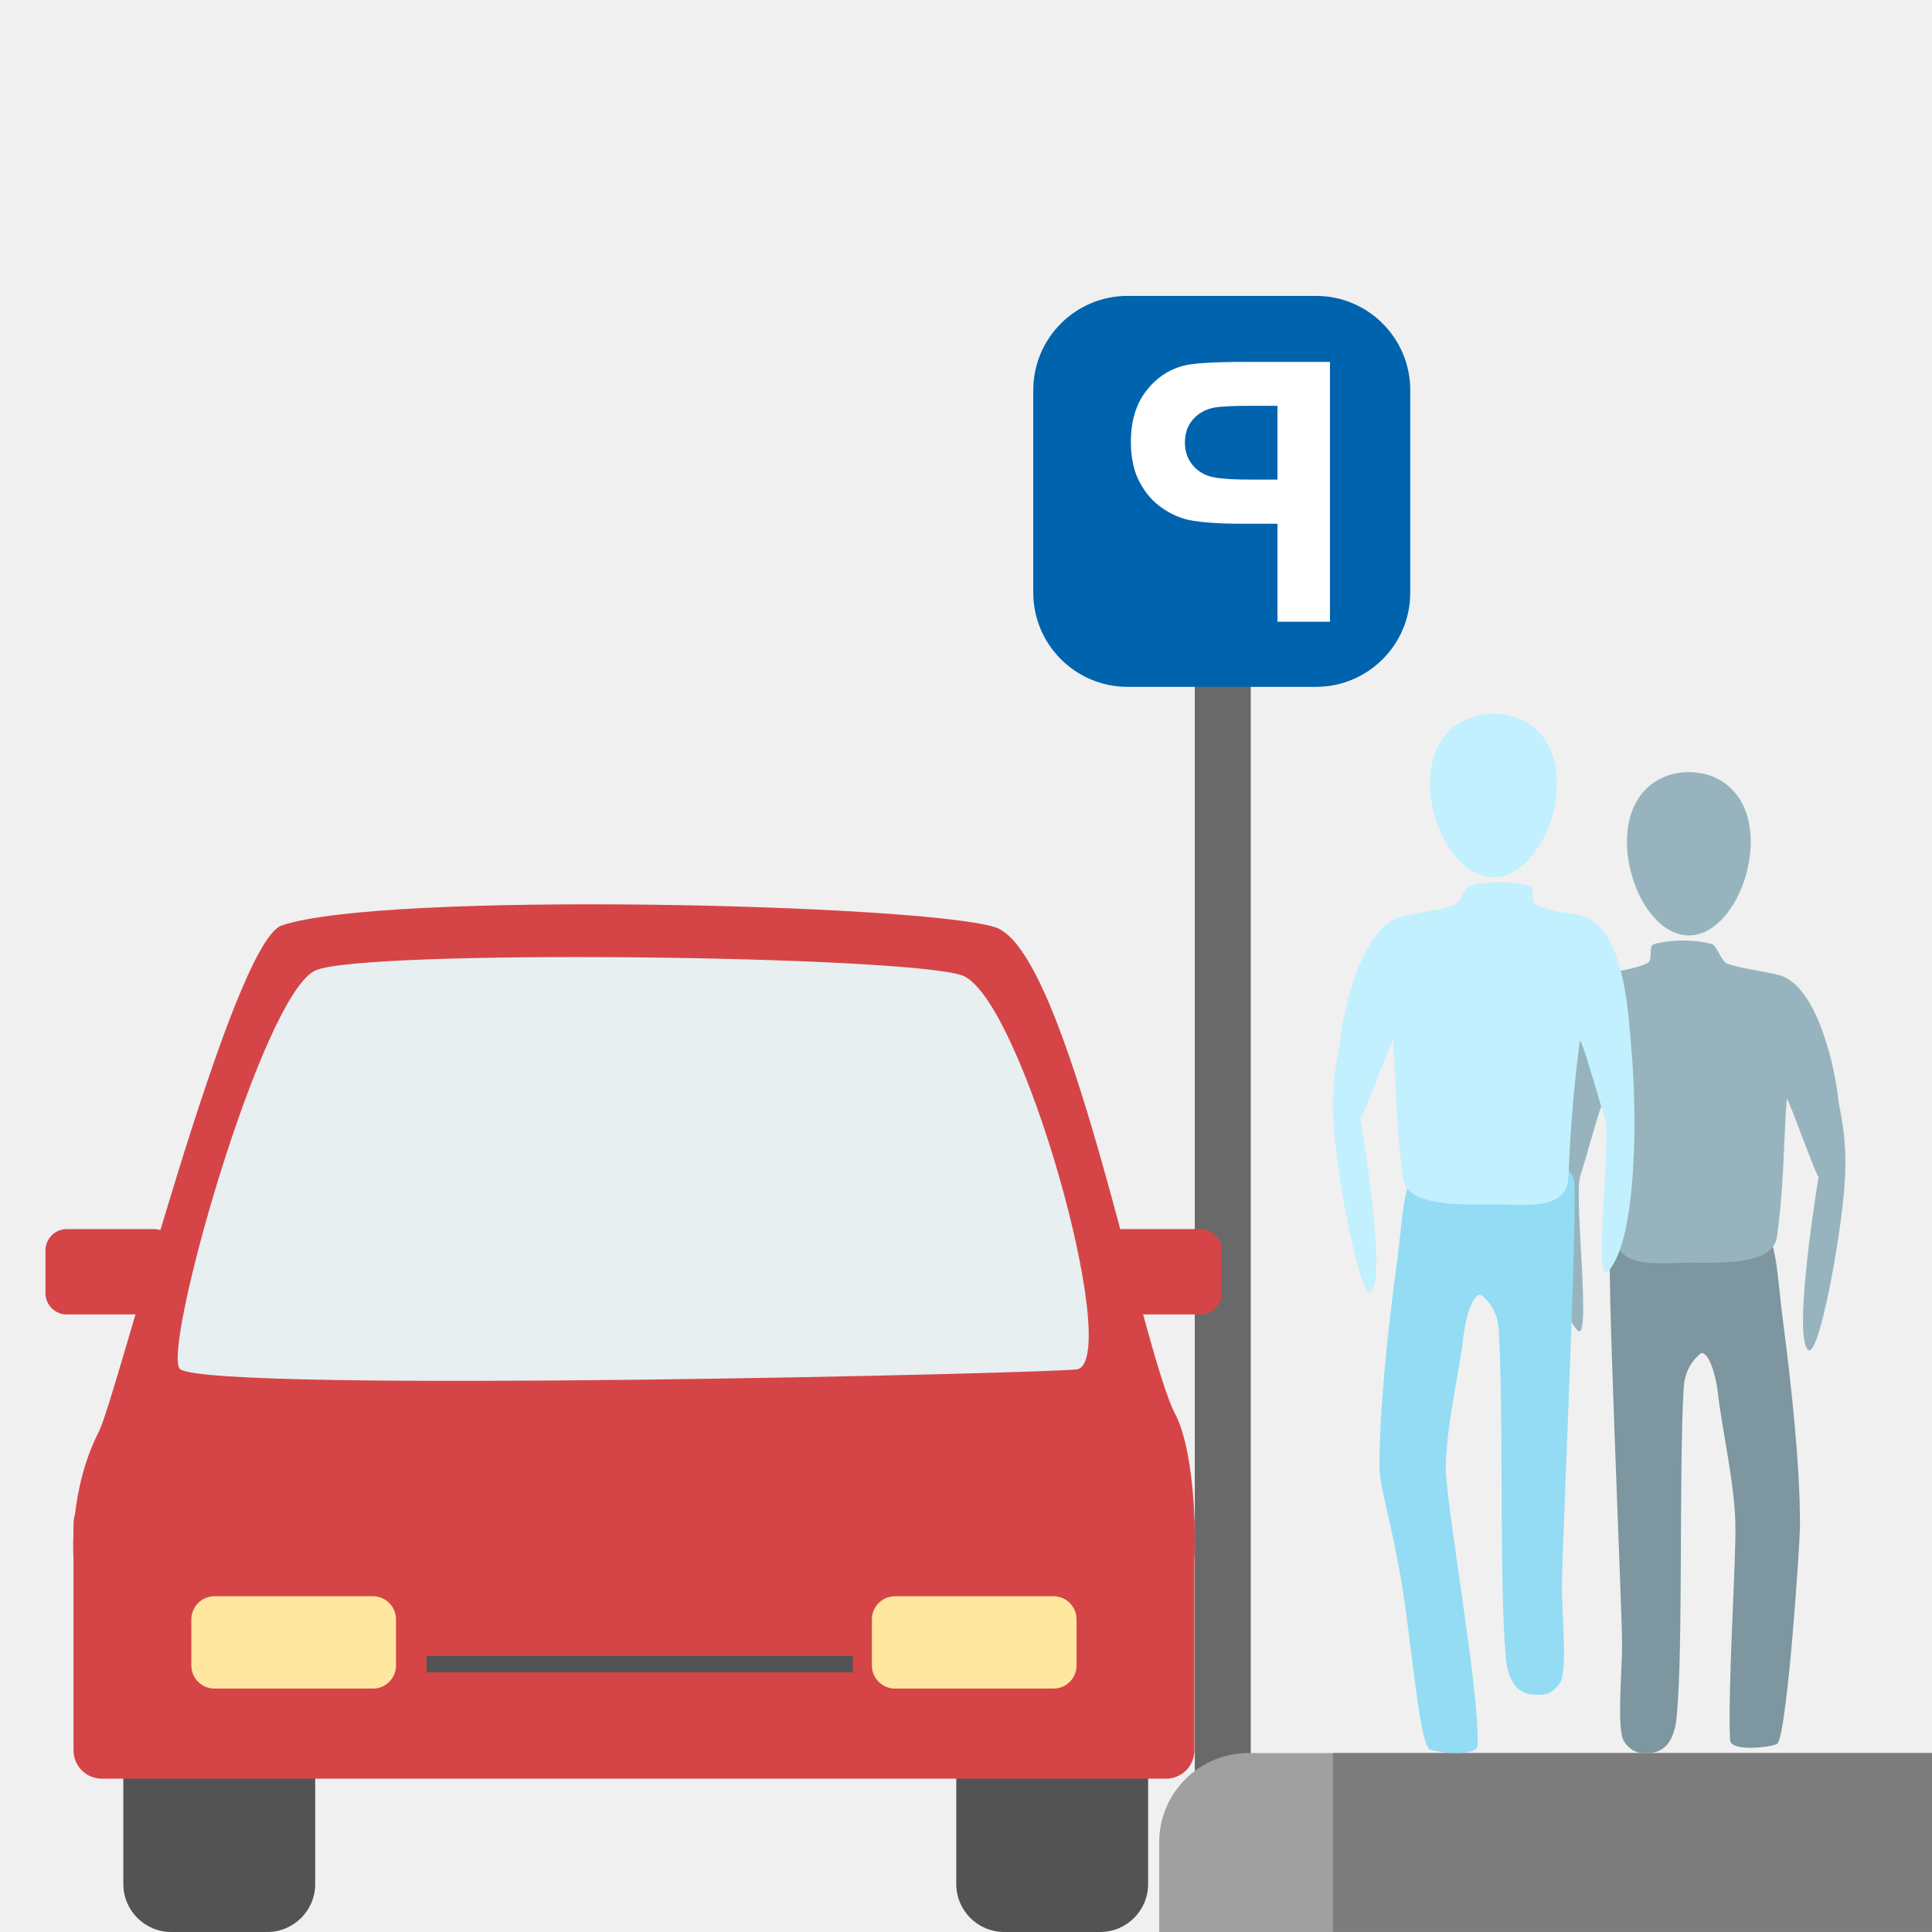
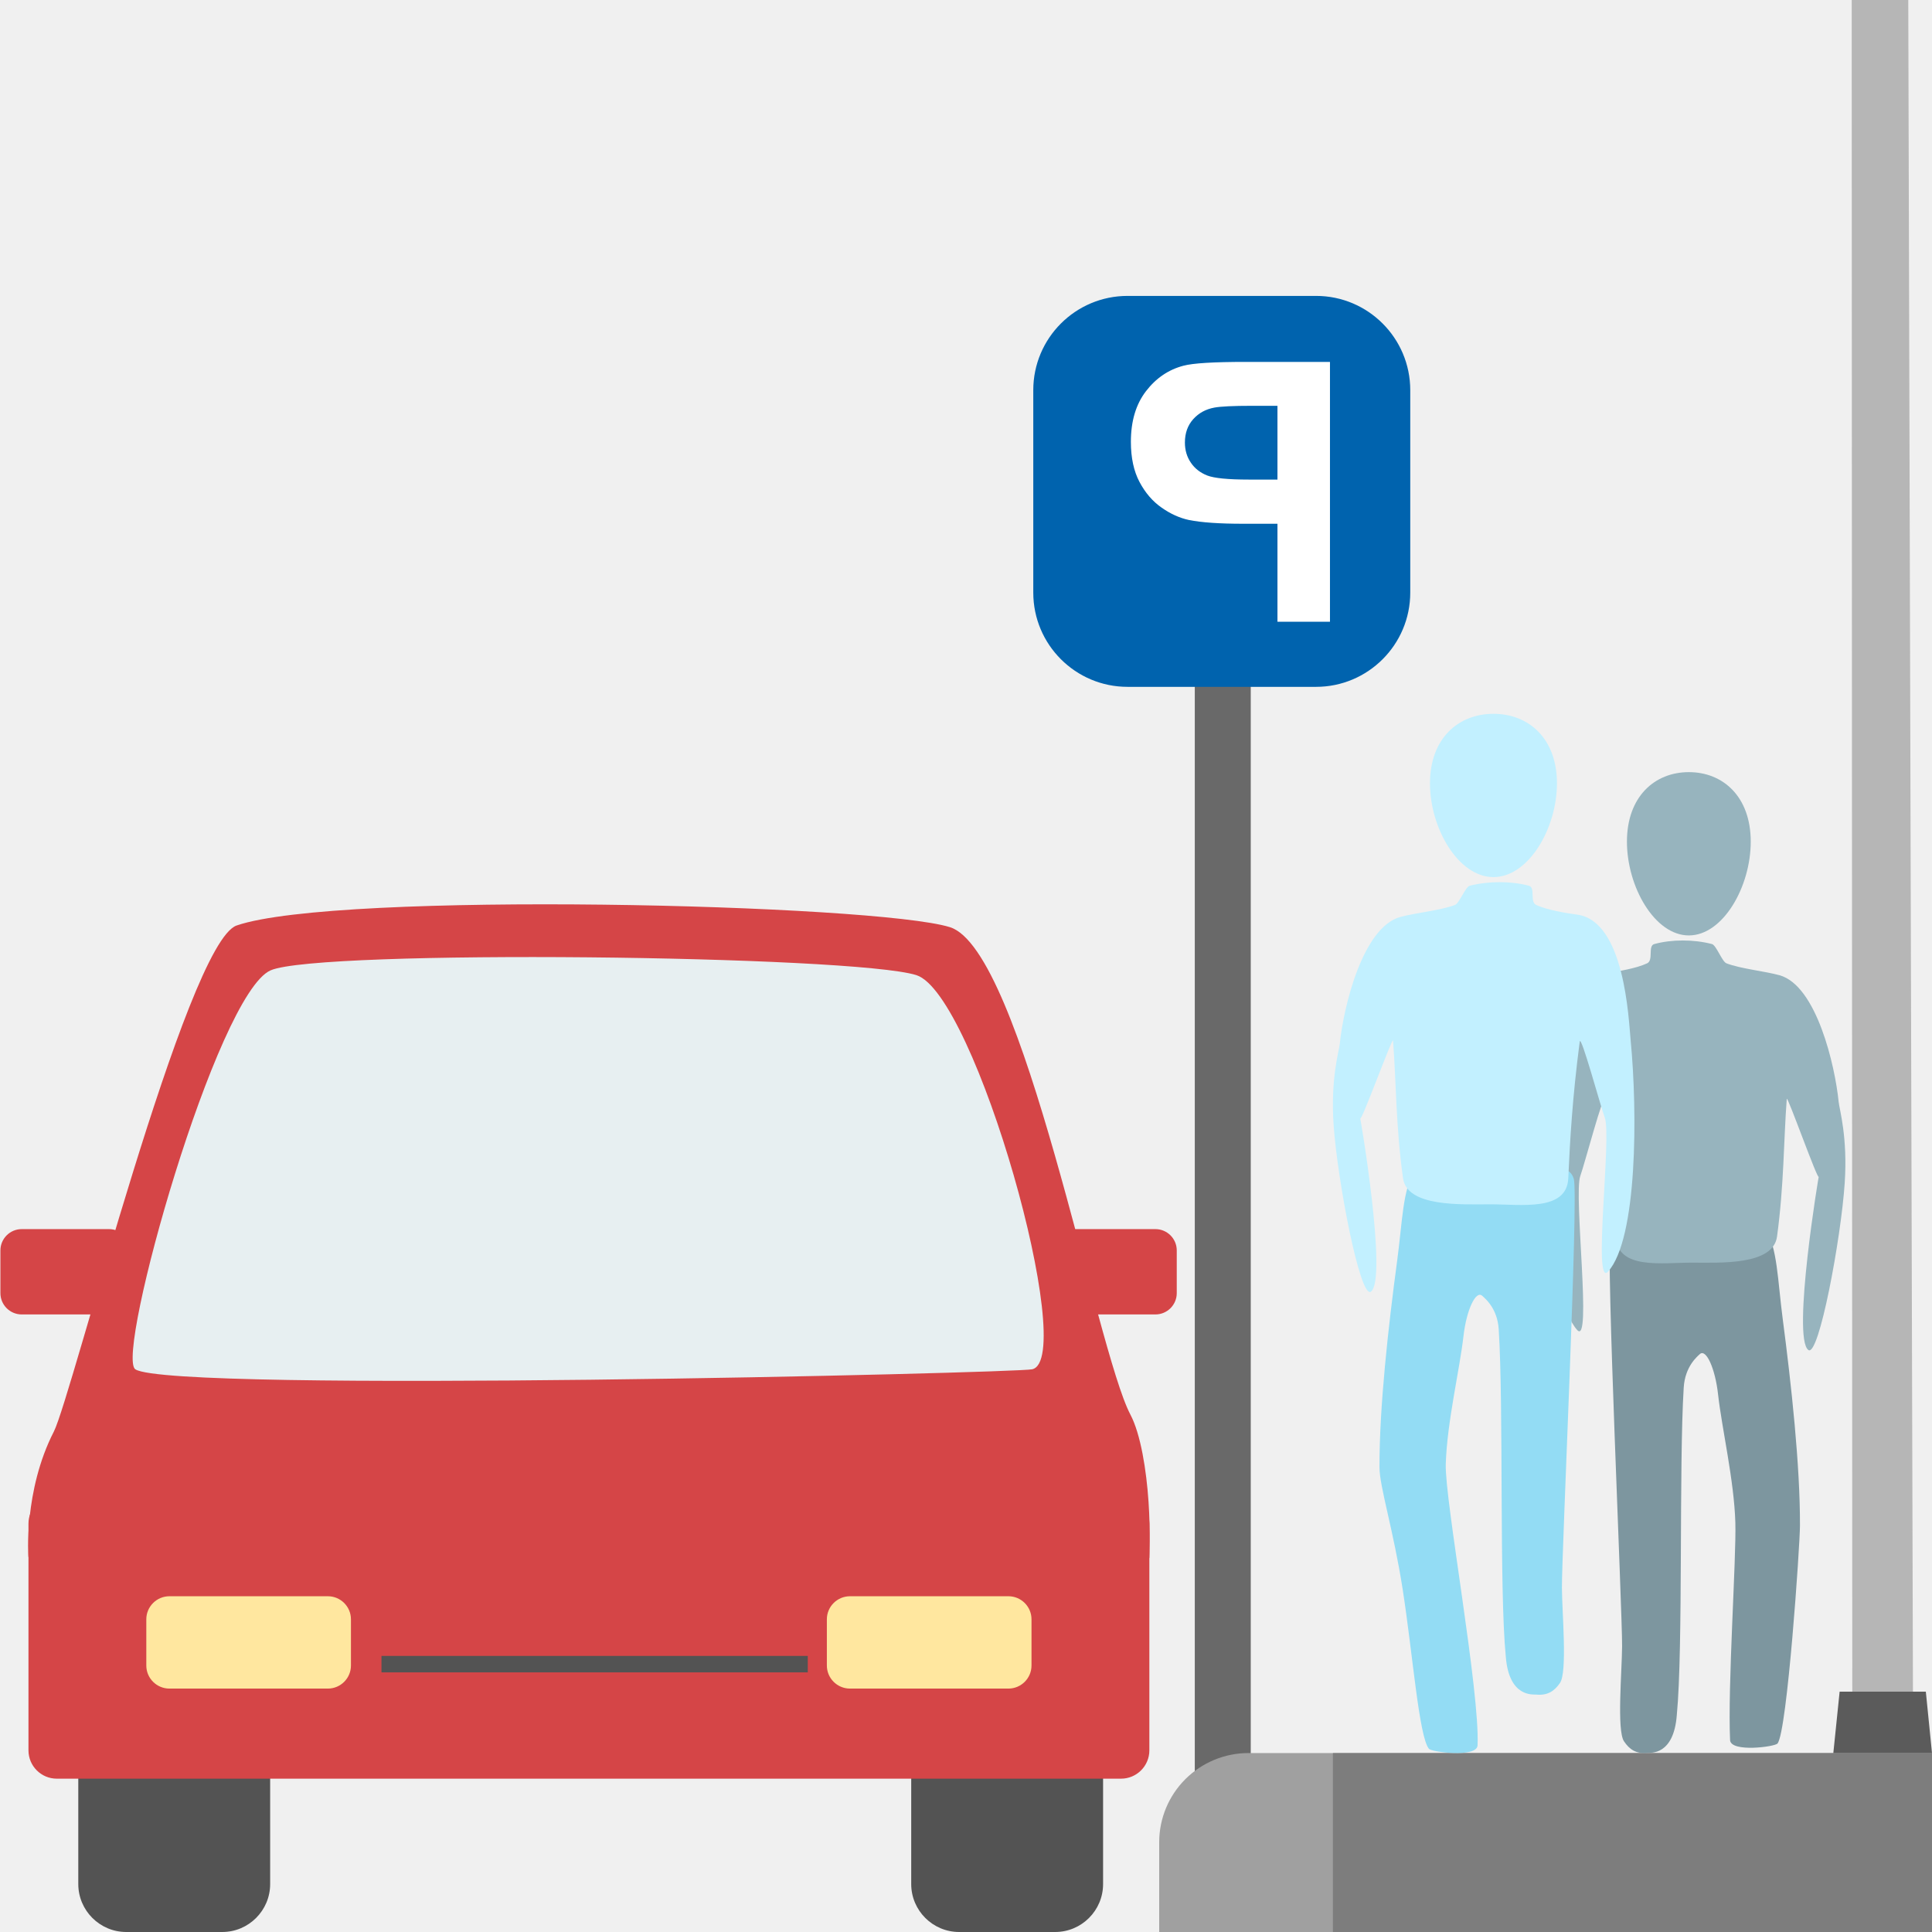
<svg xmlns="http://www.w3.org/2000/svg" width="100%" height="100%" viewBox="0 0 26 26" version="1.1" xml:space="preserve" style="fill-rule:evenodd;clip-rule:evenodd;stroke-linejoin:round;stroke-miterlimit:2;">
  <g transform="matrix(1,0,0,1,13,0)">
    <g id="b">
      <g id="Sidewalk-Parking-Front">
        <g transform="matrix(1,0,0,1,-13,-1.33227e-15)">
          <rect x="16.079" y="8.637" width="0.753" height="15.299" style="fill:rgb(105,105,105);" />
        </g>
        <g transform="matrix(0.8,0,0,1,2.6,-0.690176)">
-           <path d="M26,25.482C26,25.164 25.842,24.859 25.561,24.634C25.279,24.409 24.898,24.282 24.5,24.282C19.91,24.282 6.09,24.282 1.5,24.282C1.102,24.282 0.721,24.409 0.439,24.634C0.158,24.859 -0,25.164 -0,25.482C0,25.772 0,26.69 0,26.69L26,26.69L26,25.482Z" style="fill:rgb(160,160,160);" />
+           <path d="M13,39.69L13,24.282C13,24.282 6.09,24.282 1.5,24.282C1.102,24.282 0.721,24.409 0.439,24.634C0.158,24.859 -0,25.164 -0,25.482C0,25.772 0,39.69 0,39.69L13,39.69Z" style="fill:rgb(160,160,160);" />
        </g>
        <g transform="matrix(0.845328,0,0,1,2.22147,-0.690176)">
-           <rect x="3.213" y="24.282" width="19.087" height="2.408" style="fill:rgb(125,125,125);" />
+           <rect x="3.213" y="24.282" width="9.538" height="15.408" style="fill:rgb(125,125,125);" />
        </g>
        <g transform="matrix(0.538296,0,0,0.538296,2.20049,9.23831)">
          <g transform="matrix(-0.975012,0,0,1,19.9658,1.45571)">
            <g transform="matrix(-0.842726,1.03204e-16,-1.11579e-16,-0.911114,17.3945,27.9104)">
              <path d="M10.977,17.122C10.831,16.699 11.336,6.86 11.329,5.898C11.324,5.198 11.164,3.586 11.387,3.287C11.551,3.067 11.752,2.935 12.108,2.97C12.181,2.977 12.901,2.887 12.994,4.011C13.19,5.854 13.056,10.841 13.204,12.993C13.244,13.579 13.621,13.848 13.692,13.91C13.884,14.074 14.163,13.514 14.249,12.807C14.364,11.876 14.737,10.447 14.775,9.29C14.807,8.312 14.538,4.782 14.615,3.314C14.652,2.979 15.976,3.136 16.058,3.227C16.354,3.556 16.739,8.668 16.741,9.202C16.748,10.845 16.476,13.091 16.218,14.864C16.06,15.945 16.056,16.84 15.692,17.34C15.2,18.016 14.307,17.064 13.25,16.985C12.328,16.916 11.218,17.816 10.977,17.122Z" style="fill:rgb(125,150,159);fill-rule:nonzero;" />
            </g>
            <g transform="matrix(0.842726,0,0,0.842726,8.63844,6.4292)">
              <path d="M-3.674,-1.715C-3.115,-1.857 -2.45,-1.857 -1.918,-1.715C-1.714,-1.66 -1.903,-1.237 -1.701,-1.144C-1.377,-0.995 -0.825,-0.904 -0.486,-0.858C0.923,-0.667 1.038,2.221 1.101,2.879C1.304,4.995 1.306,8.759 0.43,9.732C-0.033,10.247 0.542,5.729 0.333,5.166C0.203,4.817 -0.379,2.663 -0.411,2.912C-0.627,4.567 -0.701,5.851 -0.75,6.962C-0.793,7.955 -2.15,7.735 -3.061,7.736C-3.929,7.737 -5.533,7.821 -5.653,6.962C-5.867,5.43 -5.853,4.119 -5.949,2.879C-5.959,2.742 -6.91,5.358 -6.924,5.185C-6.935,5.048 -6.099,9.975 -6.607,10.328C-6.925,10.549 -7.6,7.024 -7.712,5.378C-7.806,4.009 -7.552,3.197 -7.528,2.967C-7.418,1.888 -6.854,-0.485 -5.729,-0.79C-5.281,-0.911 -4.549,-0.981 -4.113,-1.144C-3.981,-1.194 -3.804,-1.681 -3.674,-1.715Z" style="fill:rgb(151,180,190);fill-rule:nonzero;" />
            </g>
            <g transform="matrix(0.451179,0,0,0.58023,4.54853,0.685696)">
              <path d="M3.518,0C5.46,0 7.036,1.055 7.036,2.996C7.036,4.938 5.46,7.036 3.518,7.036C1.576,7.036 0,4.938 0,2.996C0,1.055 1.576,0 3.518,0Z" style="fill:rgb(151,180,190);" />
            </g>
          </g>
          <g transform="matrix(1,0,0,1,2.96302,-0.00238321)">
            <g transform="matrix(-0.842726,1.03204e-16,-1.11579e-16,-0.911114,17.3945,27.9104)">
              <path d="M10.977,17.122C10.831,16.699 11.336,6.86 11.329,5.898C11.324,5.198 11.164,3.586 11.387,3.287C11.551,3.067 11.752,2.935 12.108,2.97C12.181,2.977 12.901,2.887 12.994,4.011C13.19,5.854 13.056,10.841 13.204,12.993C13.244,13.579 13.621,13.848 13.692,13.91C13.884,14.074 14.163,13.514 14.249,12.807C14.364,11.876 14.737,10.447 14.775,9.29C14.807,8.312 13.755,3.036 13.832,1.568C13.868,1.233 15.193,1.391 15.274,1.481C15.57,1.81 15.754,4.083 16.054,5.862C16.333,7.513 16.739,8.668 16.741,9.202C16.748,10.845 16.476,13.091 16.218,14.864C16.06,15.945 16.056,16.84 15.692,17.34C15.2,18.016 14.307,17.064 13.25,16.985C12.328,16.916 11.218,17.816 10.977,17.122Z" style="fill:rgb(147,220,244);fill-rule:nonzero;" />
            </g>
            <g transform="matrix(0.842726,0,0,0.842726,8.63844,6.4292)">
              <path d="M-3.674,-1.715C-3.115,-1.857 -2.45,-1.857 -1.918,-1.715C-1.714,-1.66 -1.903,-1.237 -1.701,-1.144C-1.377,-0.995 -0.825,-0.904 -0.486,-0.858C0.923,-0.667 1.038,2.221 1.101,2.879C1.304,4.995 1.306,8.759 0.43,9.732C-0.033,10.247 0.542,5.729 0.333,5.166C0.203,4.817 -0.379,2.663 -0.411,2.912C-0.627,4.567 -0.701,5.851 -0.75,6.962C-0.793,7.955 -2.15,7.735 -3.061,7.736C-3.929,7.737 -5.533,7.821 -5.653,6.962C-5.867,5.43 -5.853,4.119 -5.949,2.879C-5.959,2.742 -6.91,5.358 -6.924,5.185C-6.935,5.048 -6.099,9.975 -6.607,10.328C-6.925,10.549 -7.6,7.024 -7.712,5.378C-7.806,4.009 -7.552,3.197 -7.528,2.967C-7.418,1.888 -6.854,-0.485 -5.729,-0.79C-5.281,-0.911 -4.549,-0.981 -4.113,-1.144C-3.981,-1.194 -3.804,-1.681 -3.674,-1.715Z" style="fill:rgb(194,240,255);fill-rule:nonzero;" />
            </g>
            <g transform="matrix(0.451179,0,0,0.58023,4.54853,0.685696)">
              <path d="M3.518,0C5.46,0 7.036,1.055 7.036,2.996C7.036,4.938 5.46,7.036 3.518,7.036C1.576,7.036 0,4.938 0,2.996C0,1.055 1.576,0 3.518,0Z" style="fill:rgb(194,240,255);" />
            </g>
          </g>
        </g>
        <g transform="matrix(1.19144,0,0,1.18333,-16.6004,-1.89188)">
          <path d="M18.951,6.036C18.951,5.444 18.474,4.964 17.887,4.964L15.758,4.964C15.17,4.964 14.693,5.444 14.693,6.036L14.693,8.338C14.693,8.93 15.17,9.41 15.758,9.41L17.887,9.41C18.474,9.41 18.951,8.93 18.951,8.338L18.951,6.036Z" style="fill:rgb(0,99,174);" />
        </g>
        <g transform="matrix(-0.926087,0,0,0.926087,15.5907,9.22107)">
          <path d="M11.546,-0.922L11.546,-4.698L12.77,-4.698C13.234,-4.698 13.536,-4.68 13.677,-4.642C13.893,-4.585 14.074,-4.462 14.22,-4.272C14.366,-4.082 14.439,-3.837 14.439,-3.537C14.439,-3.305 14.397,-3.11 14.313,-2.952C14.229,-2.794 14.122,-2.67 13.992,-2.58C13.863,-2.489 13.731,-2.43 13.597,-2.401C13.415,-2.364 13.151,-2.346 12.806,-2.346L12.309,-2.346L12.309,-0.922L11.546,-0.922ZM12.309,-4.06L12.309,-2.988L12.726,-2.988C13.027,-2.988 13.228,-3.008 13.329,-3.047C13.43,-3.087 13.51,-3.148 13.567,-3.233C13.625,-3.317 13.654,-3.415 13.654,-3.526C13.654,-3.664 13.613,-3.777 13.533,-3.866C13.452,-3.956 13.35,-4.011 13.226,-4.034C13.135,-4.051 12.952,-4.06 12.677,-4.06L12.309,-4.06Z" style="fill:white;fill-rule:nonzero;" />
        </g>
-         <g id="Car-Front" transform="matrix(1.11457,0,0,1.11457,-18.9623,-2.9788)">
+         <g id="Car-Front" transform="matrix(1.11457,0,0,1.11457,-19.5685,-2.9788)">
          <g transform="matrix(0.383745,0,0,0.383745,-0.416897,4.42969)">
            <path d="M24.944,48.952C24.944,48.12 24.268,47.443 23.435,47.443L20.417,47.443C19.584,47.443 18.907,48.12 18.907,48.952L18.907,54.701C18.907,55.534 19.584,56.21 20.417,56.21L23.435,56.21C24.268,56.21 24.944,55.534 24.944,54.701L24.944,48.952Z" style="fill:rgb(83,83,83);" />
          </g>
          <g transform="matrix(0.383745,0,0,0.383745,9.64004,4.42969)">
            <path d="M24.944,48.952C24.944,48.12 24.268,47.443 23.435,47.443L20.417,47.443C19.584,47.443 18.907,48.12 18.907,48.952L18.907,54.701C18.907,55.534 19.584,56.21 20.417,56.21L23.435,56.21C24.268,56.21 24.944,55.534 24.944,54.701L24.944,48.952Z" style="fill:rgb(83,83,83);" />
          </g>
          <g transform="matrix(0.435562,0,0,0.359699,-2.22833,7.13964)">
            <path d="M50.507,39.882L19.434,39.846C19.434,39.846 19.297,37.622 20.139,35.636C20.628,34.482 23.811,19.23 25.206,18.648C27.992,17.485 42.913,17.928 44.977,18.703C47.012,19.466 49.031,32.881 49.982,35.065C50.268,35.722 50.426,36.933 50.485,37.995C50.542,39.004 50.507,39.882 50.507,39.882Z" style="fill:rgb(213,69,71);" />
          </g>
          <g transform="matrix(0.444281,0,0,0.383745,0.410085,3.42319)">
            <path d="M15.885,37.388C15.885,37.018 15.625,36.717 15.305,36.717L12.932,36.717C12.612,36.717 12.353,37.018 12.353,37.388L12.353,38.731C12.353,39.101 12.612,39.402 12.932,39.402L15.305,39.402C15.625,39.402 15.885,39.101 15.885,38.731L15.885,37.388Z" style="fill:rgb(213,69,71);" />
          </g>
          <g transform="matrix(0.444281,0,0,0.383745,13.0443,3.42319)">
            <path d="M15.885,37.388C15.885,37.018 15.625,36.717 15.305,36.717L12.932,36.717C12.612,36.717 12.353,37.018 12.353,37.388L12.353,38.731C12.353,39.101 12.612,39.402 12.932,39.402L15.305,39.402C15.625,39.402 15.885,39.101 15.885,38.731L15.885,37.388Z" style="fill:rgb(213,69,71);" />
          </g>
          <g transform="matrix(0.395906,0,0,0.18511,-0.741403,10.9921)">
            <path d="M48.238,44.371C47.728,44.62 21.976,45.941 20.885,44.371C20.263,43.477 23.368,19.876 25.013,18.348C26.502,16.965 42.772,17.367 44.703,18.66C46.511,19.869 49.638,43.689 48.238,44.371Z" style="fill:rgb(231,239,241);" />
          </g>
          <g transform="matrix(0.394022,0,0,0.464005,0.395272,-0.019474)">
            <path d="M49.174,45.45C49.174,45.043 48.785,44.713 48.306,44.713L15.694,44.713C15.215,44.713 14.826,45.043 14.826,45.45L14.826,51.349C14.826,51.756 15.215,52.086 15.694,52.086L48.306,52.086C48.785,52.086 49.174,51.756 49.174,51.349L49.174,45.45Z" style="fill:rgb(213,69,71);" />
          </g>
          <g transform="matrix(0.383745,0,0,0.596547,0.591629,-3.61244)">
            <path d="M24.858,43.311C24.858,43.054 24.533,42.844 24.132,42.844L19.146,42.844C18.745,42.844 18.419,43.054 18.419,43.311L18.419,44.246C18.419,44.503 18.745,44.713 19.146,44.713L24.132,44.713C24.533,44.713 24.858,44.503 24.858,44.246L24.858,43.311Z" style="fill:rgb(255,231,159);" />
          </g>
          <g transform="matrix(0.383745,0,0,0.596547,8.80877,-3.61244)">
            <path d="M24.858,43.311C24.858,43.054 24.533,42.844 24.132,42.844L19.146,42.844C18.745,42.844 18.419,43.054 18.419,43.311L18.419,44.246C18.419,44.503 18.745,44.713 19.146,44.713L24.132,44.713C24.533,44.713 24.858,44.503 24.858,44.246L24.858,43.311Z" style="fill:rgb(255,231,159);" />
          </g>
          <g transform="matrix(0.383745,0,0,0.383745,0.670765,7.51383)">
            <rect x="25.612" y="39.486" width="13.413" height="0.518" style="fill:rgb(83,83,83);" />
          </g>
        </g>
      </g>
    </g>
  </g>
+   <g id="Street-Lamp">
+     <g transform="matrix(1.01033,0,0,0.787888,-0.0874172,4.59095)">
+       <path d="M15.642,-28.594L14.912,-28.818L15.358,-29.249L24.921,-23.204L25.083,-0.219L25.107,-23.204L24.921,-23.763L14.912,-29.43L13.507,-29.249L12.61,-29.524C12.61,-29.524 12.669,-28.999 13.99,-28.594C15.31,-28.188 15.642,-28.594 15.642,-28.594Z" style="fill:rgb(255,225,0);" />
+     </g>
+     <path d="M15.716,-18.139L24.928,-13.37L25.182,5.477L25.596,5.477L25.182,-15.23L15.716,-18.873L15.716,-19.108L12.686,-19.598C12.686,-19.598 12.373,-19.633 12.378,-19.108C12.381,-18.763 12.653,-18.671 12.653,-18.671L15.716,-17.938L15.716,-18.139Z" style="fill:rgb(204,204,204);" />
+     <g transform="matrix(1.01033,0,0,0.787888,-0.0874172,4.59095)">
+       <path d="M25.462,-25.653L24.746,-25.653L24.759,23.592L25.568,23.592L25.462,-25.653Z" style="fill:rgb(182,182,182);" />
+     </g>
+     <g transform="matrix(1.80416,0,0,0.0403742,-19.9971,22.6396)">
+       <path d="M25.449,3.122L24.806,3.122L24.759,23.592L25.495,23.592L25.449,3.122Z" style="fill:rgb(91,91,91);" />
+     </g>
+   </g>
</svg>
